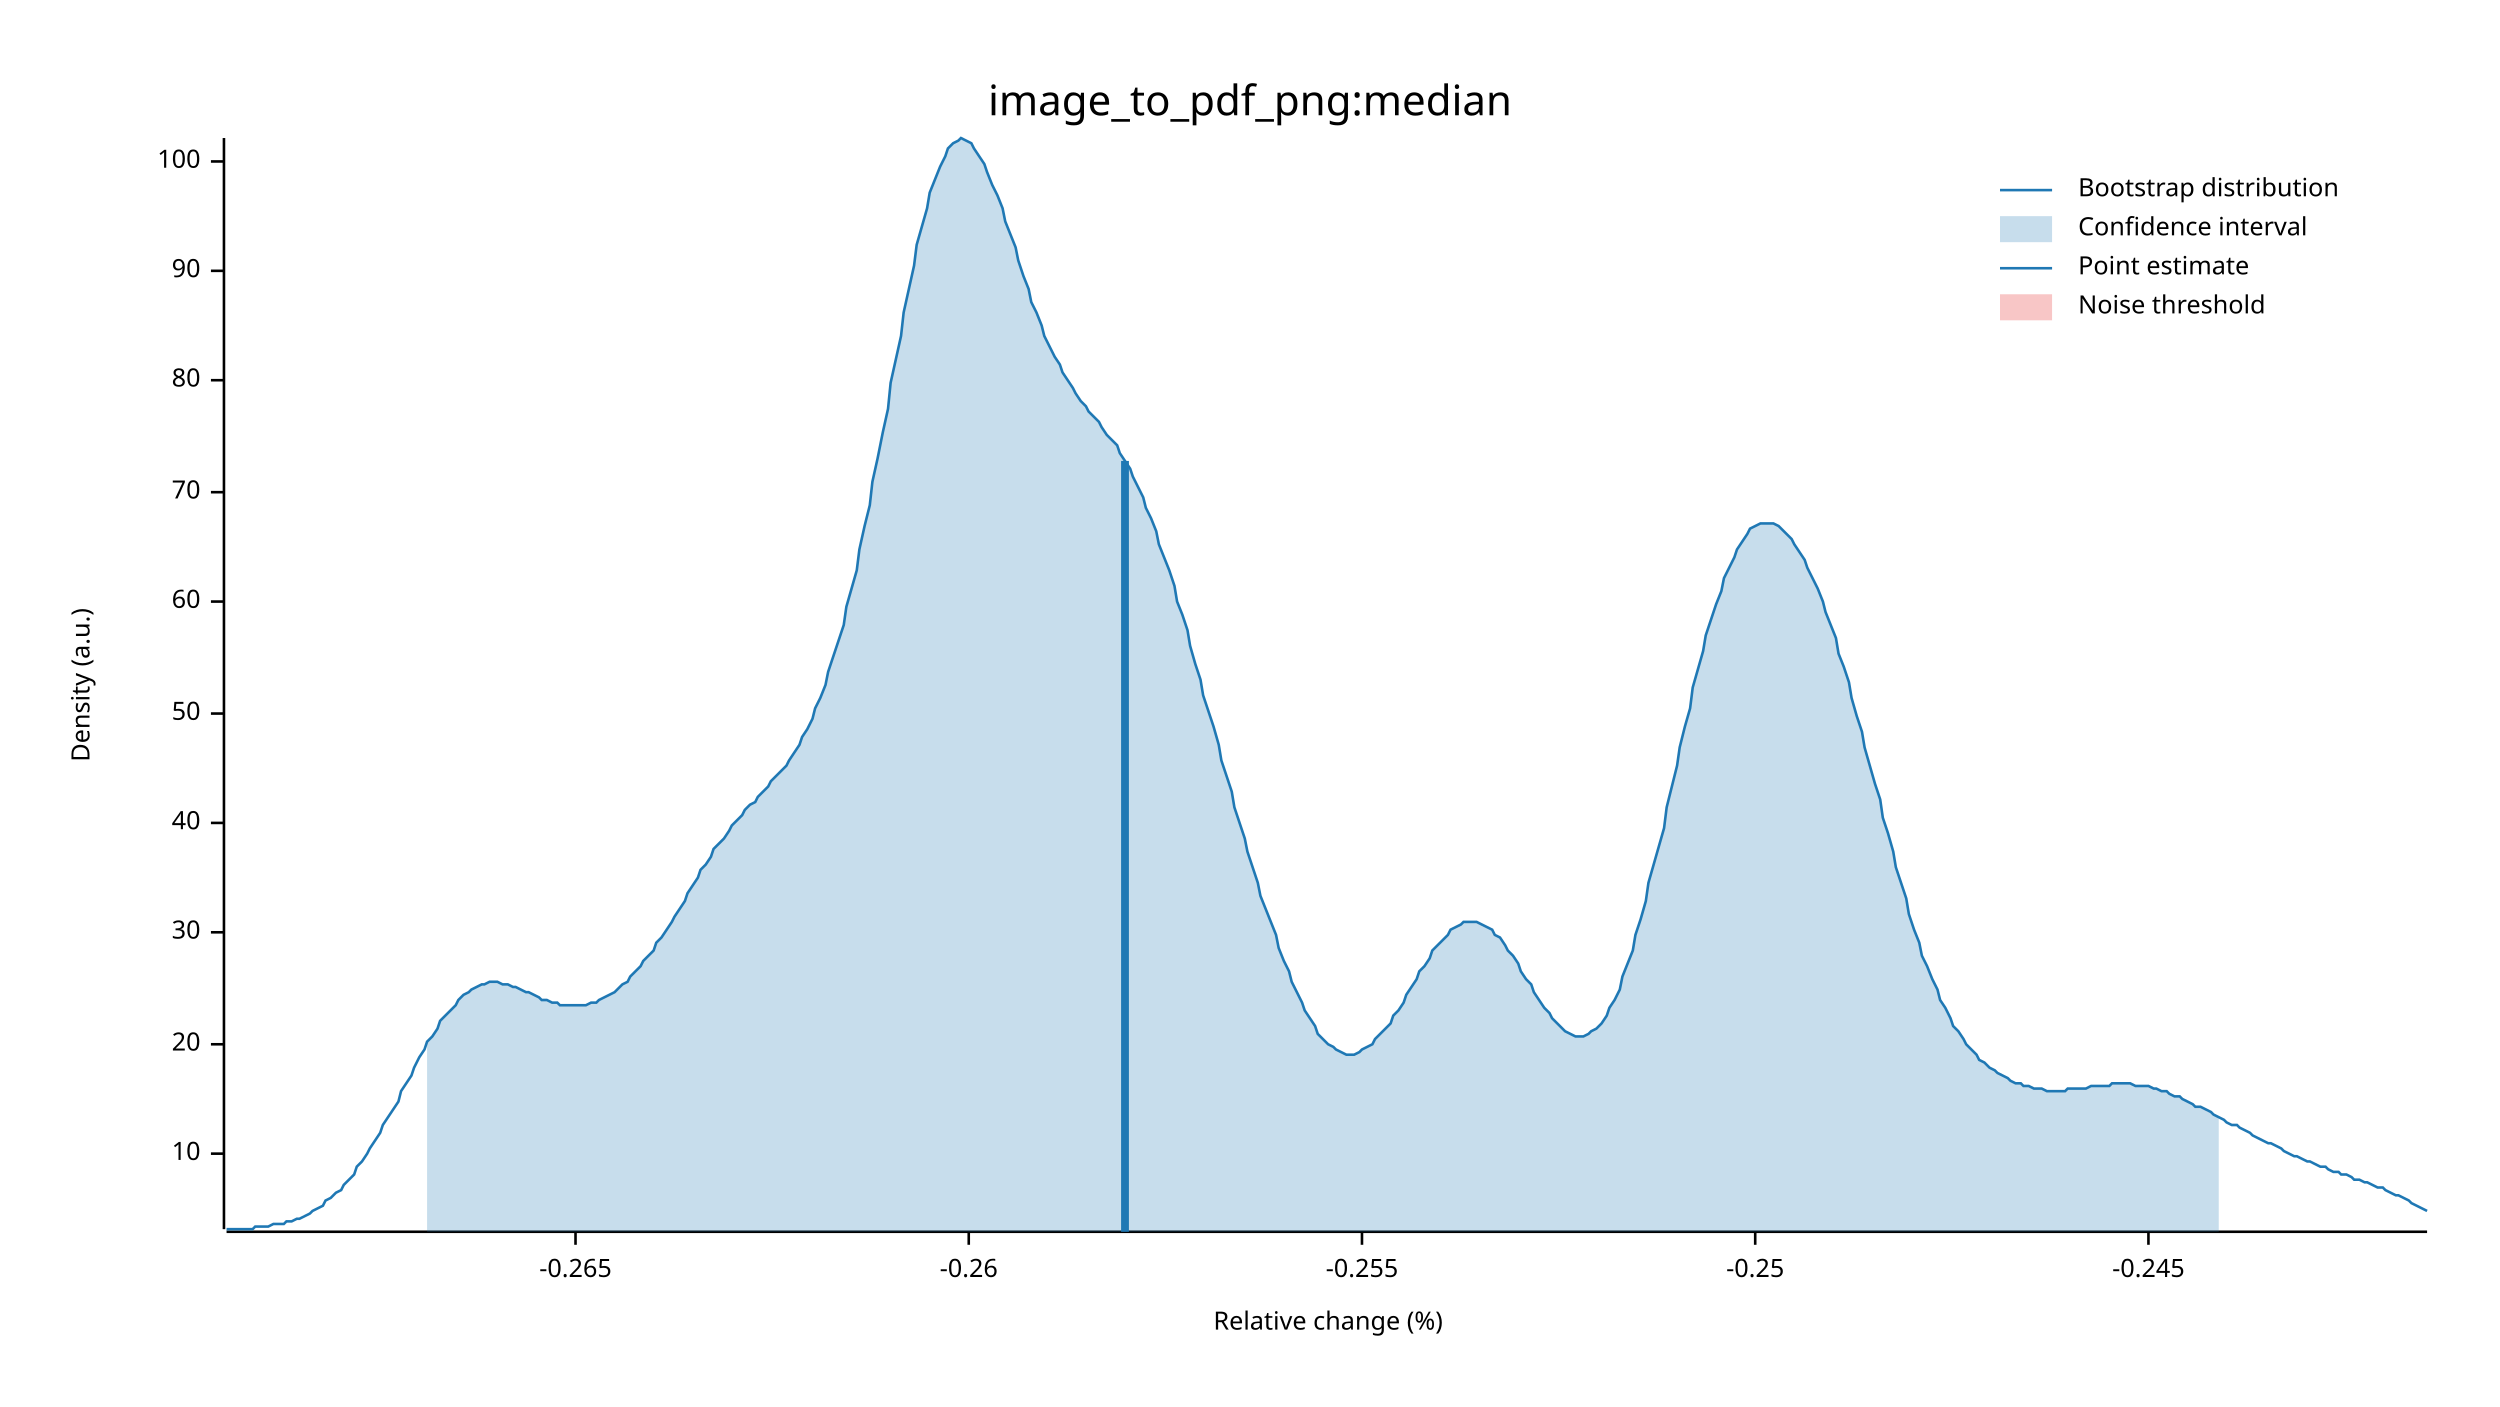
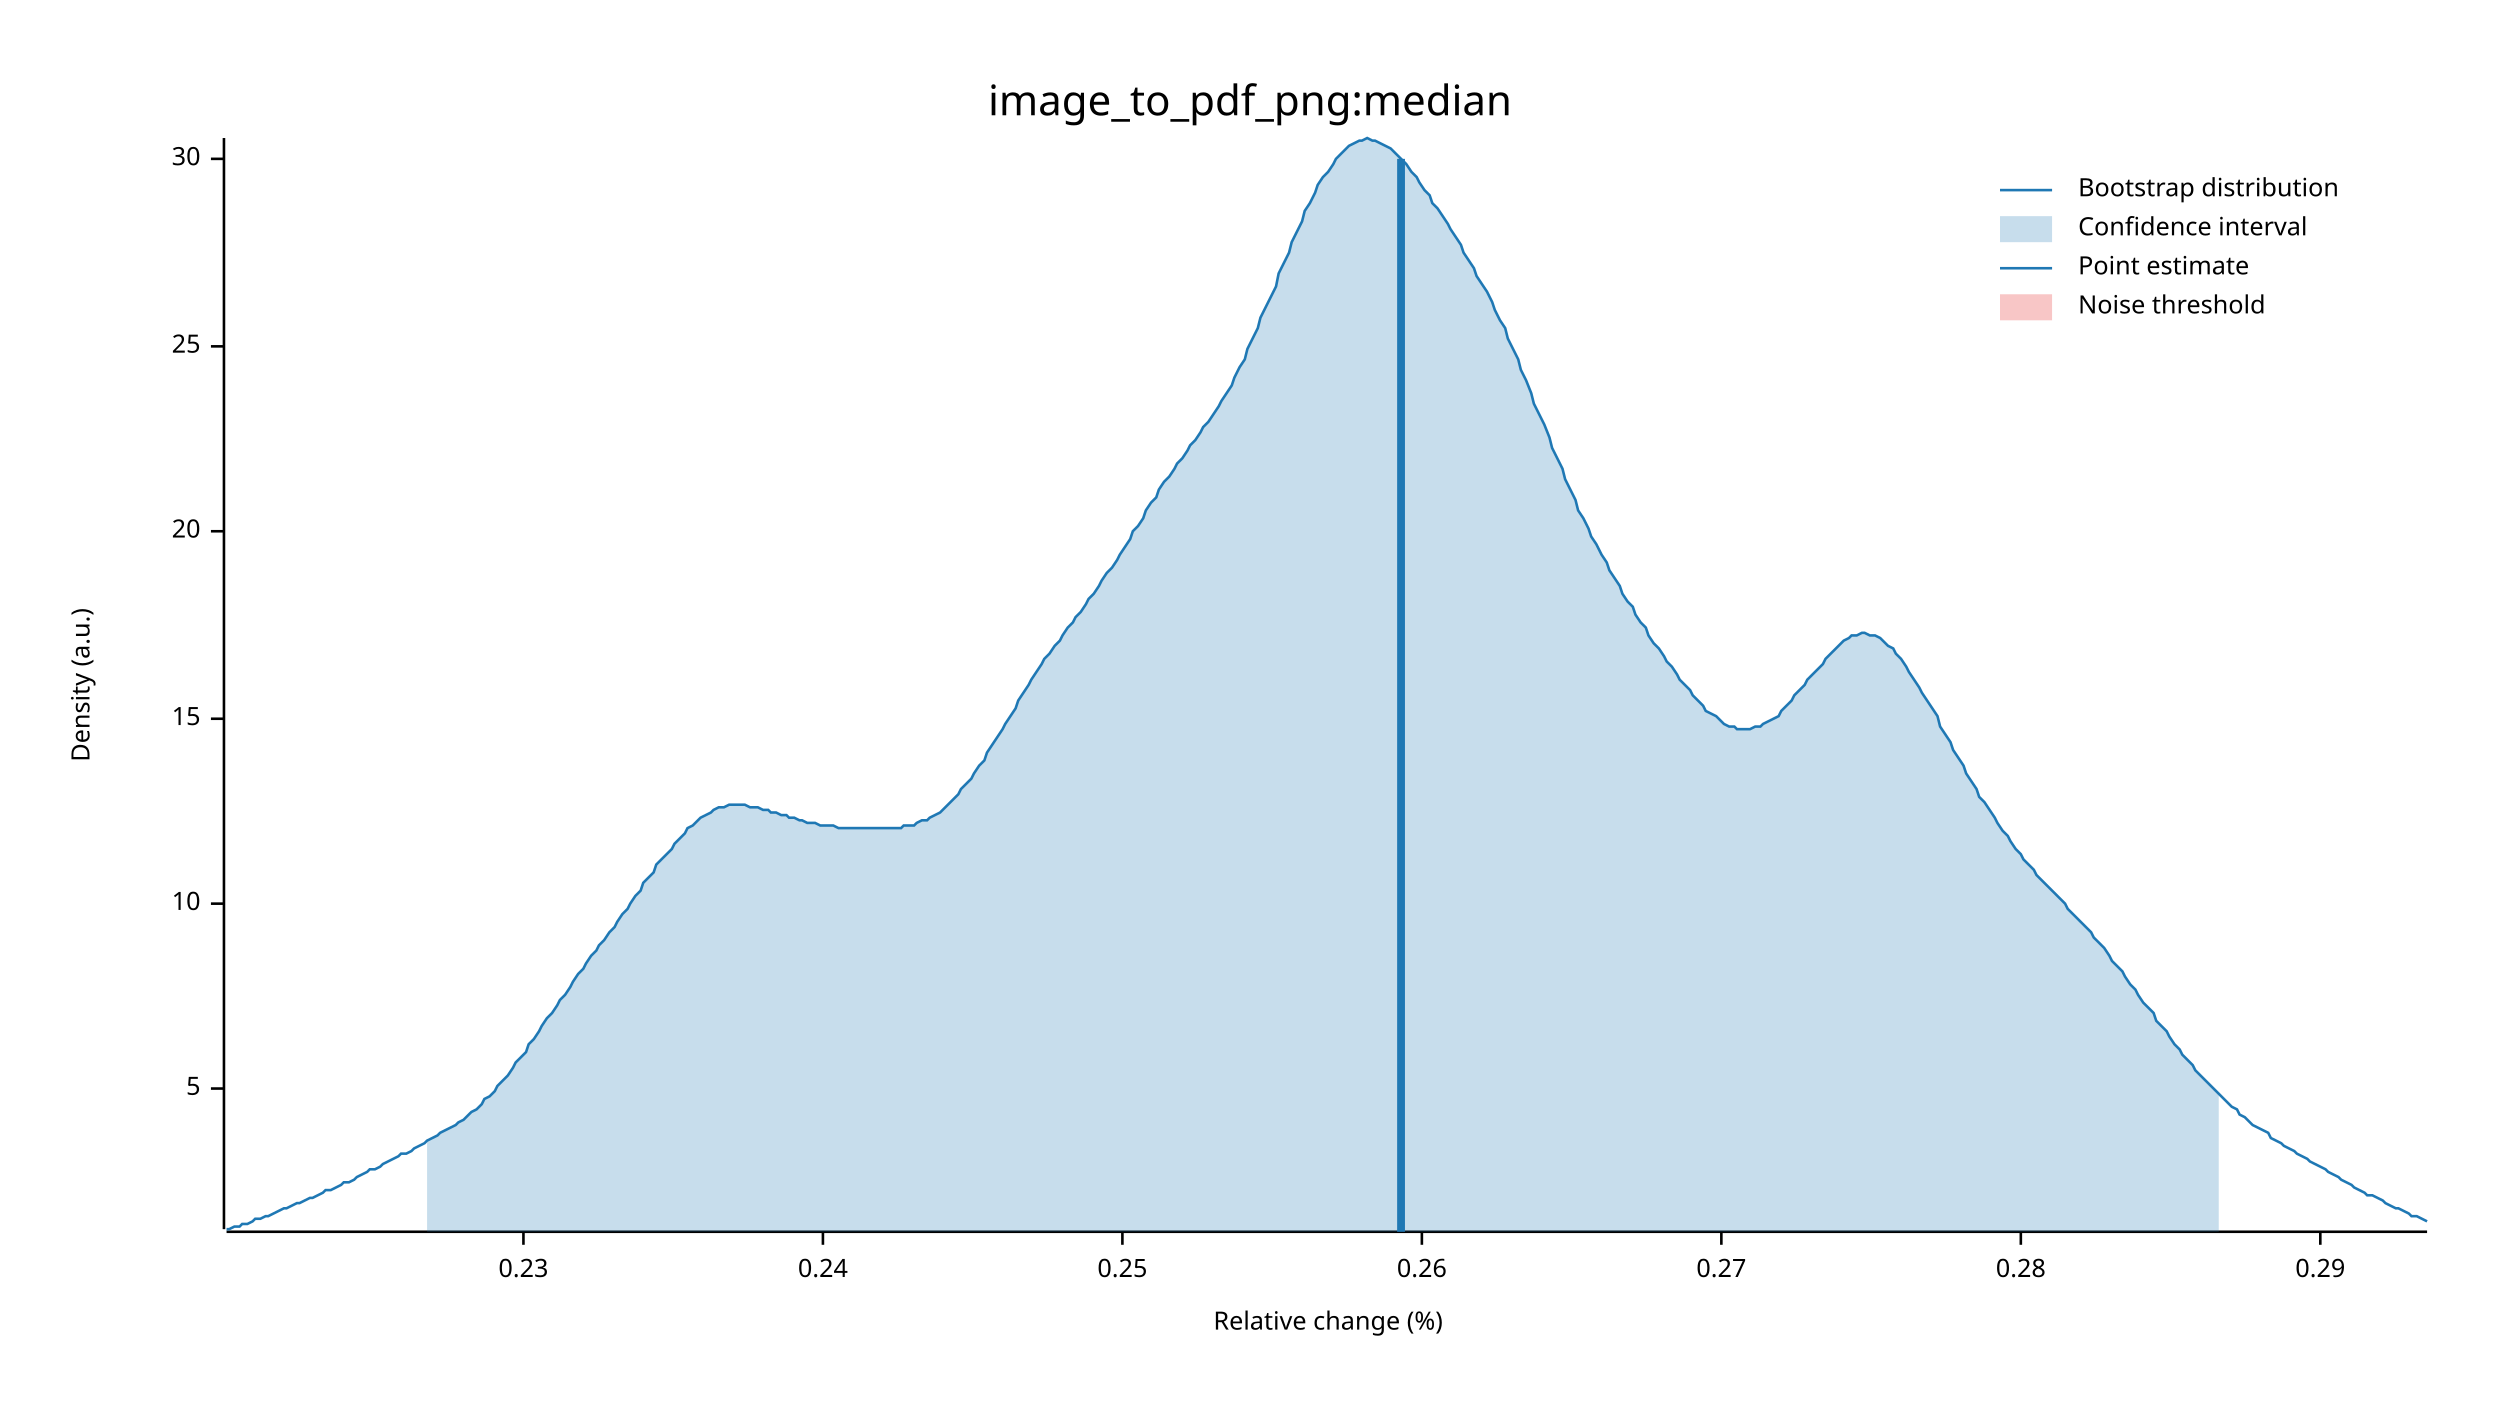
<svg xmlns="http://www.w3.org/2000/svg" width="960" height="540" viewBox="0 0 960 540">
  <text x="480" y="32" dy="0.76em" text-anchor="middle" font-family="sans-serif" font-size="16.129" opacity="1" fill="#000000">
image_to_pdf_png:median
</text>
  <text x="27" y="263" dy="0.76em" text-anchor="middle" font-family="sans-serif" font-size="9.677" opacity="1" fill="#000000" transform="rotate(270, 27, 263)">
Density (a.u.)
</text>
  <text x="510" y="513" dy="-0.5ex" text-anchor="middle" font-family="sans-serif" font-size="9.677" opacity="1" fill="#000000">
Relative change (%)
</text>
  <polyline fill="none" opacity="1" stroke="#000000" stroke-width="1" points="86,53 86,472 " />
-   <text x="77" y="443" dy="0.5ex" text-anchor="end" font-family="sans-serif" font-size="9.677" opacity="1" fill="#000000">
+   <text x="77" y="418" dy="0.5ex" text-anchor="end" font-family="sans-serif" font-size="9.677" opacity="1" fill="#000000">
+ 5
+ </text>
+   <polyline fill="none" opacity="1" stroke="#000000" stroke-width="1" points="81,418 86,418 " />
+   <text x="77" y="347" dy="0.5ex" text-anchor="end" font-family="sans-serif" font-size="9.677" opacity="1" fill="#000000">
10
</text>
-   <polyline fill="none" opacity="1" stroke="#000000" stroke-width="1" points="81,443 86,443 " />
-   <text x="77" y="401" dy="0.5ex" text-anchor="end" font-family="sans-serif" font-size="9.677" opacity="1" fill="#000000">
+   <polyline fill="none" opacity="1" stroke="#000000" stroke-width="1" points="81,347 86,347 " />
+   <text x="77" y="276" dy="0.5ex" text-anchor="end" font-family="sans-serif" font-size="9.677" opacity="1" fill="#000000">
+ 15
+ </text>
+   <polyline fill="none" opacity="1" stroke="#000000" stroke-width="1" points="81,276 86,276 " />
+   <text x="77" y="204" dy="0.5ex" text-anchor="end" font-family="sans-serif" font-size="9.677" opacity="1" fill="#000000">
20
</text>
-   <polyline fill="none" opacity="1" stroke="#000000" stroke-width="1" points="81,401 86,401 " />
-   <text x="77" y="358" dy="0.5ex" text-anchor="end" font-family="sans-serif" font-size="9.677" opacity="1" fill="#000000">
+   <polyline fill="none" opacity="1" stroke="#000000" stroke-width="1" points="81,204 86,204 " />
+   <text x="77" y="133" dy="0.5ex" text-anchor="end" font-family="sans-serif" font-size="9.677" opacity="1" fill="#000000">
+ 25
+ </text>
+   <polyline fill="none" opacity="1" stroke="#000000" stroke-width="1" points="81,133 86,133 " />
+   <text x="77" y="61" dy="0.5ex" text-anchor="end" font-family="sans-serif" font-size="9.677" opacity="1" fill="#000000">
30
</text>
-   <polyline fill="none" opacity="1" stroke="#000000" stroke-width="1" points="81,358 86,358 " />
-   <text x="77" y="316" dy="0.5ex" text-anchor="end" font-family="sans-serif" font-size="9.677" opacity="1" fill="#000000">
- 40
+   <polyline fill="none" opacity="1" stroke="#000000" stroke-width="1" points="81,61 86,61 " />
+   <polyline fill="none" opacity="1" stroke="#000000" stroke-width="1" points="87,473 932,473 " />
+   <text x="201" y="483" dy="0.76em" text-anchor="middle" font-family="sans-serif" font-size="9.677" opacity="1" fill="#000000">
+ 0.23
</text>
-   <polyline fill="none" opacity="1" stroke="#000000" stroke-width="1" points="81,316 86,316 " />
-   <text x="77" y="274" dy="0.5ex" text-anchor="end" font-family="sans-serif" font-size="9.677" opacity="1" fill="#000000">
- 50
+   <polyline fill="none" opacity="1" stroke="#000000" stroke-width="1" points="201,473 201,478 " />
+   <text x="316" y="483" dy="0.76em" text-anchor="middle" font-family="sans-serif" font-size="9.677" opacity="1" fill="#000000">
+ 0.24
</text>
-   <polyline fill="none" opacity="1" stroke="#000000" stroke-width="1" points="81,274 86,274 " />
-   <text x="77" y="231" dy="0.5ex" text-anchor="end" font-family="sans-serif" font-size="9.677" opacity="1" fill="#000000">
- 60
+   <polyline fill="none" opacity="1" stroke="#000000" stroke-width="1" points="316,473 316,478 " />
+   <text x="431" y="483" dy="0.76em" text-anchor="middle" font-family="sans-serif" font-size="9.677" opacity="1" fill="#000000">
+ 0.25
</text>
-   <polyline fill="none" opacity="1" stroke="#000000" stroke-width="1" points="81,231 86,231 " />
-   <text x="77" y="189" dy="0.5ex" text-anchor="end" font-family="sans-serif" font-size="9.677" opacity="1" fill="#000000">
- 70
+   <polyline fill="none" opacity="1" stroke="#000000" stroke-width="1" points="431,473 431,478 " />
+   <text x="546" y="483" dy="0.76em" text-anchor="middle" font-family="sans-serif" font-size="9.677" opacity="1" fill="#000000">
+ 0.26
</text>
-   <polyline fill="none" opacity="1" stroke="#000000" stroke-width="1" points="81,189 86,189 " />
-   <text x="77" y="146" dy="0.5ex" text-anchor="end" font-family="sans-serif" font-size="9.677" opacity="1" fill="#000000">
- 80
+   <polyline fill="none" opacity="1" stroke="#000000" stroke-width="1" points="546,473 546,478 " />
+   <text x="661" y="483" dy="0.76em" text-anchor="middle" font-family="sans-serif" font-size="9.677" opacity="1" fill="#000000">
+ 0.27
</text>
-   <polyline fill="none" opacity="1" stroke="#000000" stroke-width="1" points="81,146 86,146 " />
-   <text x="77" y="104" dy="0.5ex" text-anchor="end" font-family="sans-serif" font-size="9.677" opacity="1" fill="#000000">
- 90
+   <polyline fill="none" opacity="1" stroke="#000000" stroke-width="1" points="661,473 661,478 " />
+   <text x="776" y="483" dy="0.76em" text-anchor="middle" font-family="sans-serif" font-size="9.677" opacity="1" fill="#000000">
+ 0.28
</text>
-   <polyline fill="none" opacity="1" stroke="#000000" stroke-width="1" points="81,104 86,104 " />
-   <text x="77" y="62" dy="0.5ex" text-anchor="end" font-family="sans-serif" font-size="9.677" opacity="1" fill="#000000">
- 100
+   <polyline fill="none" opacity="1" stroke="#000000" stroke-width="1" points="776,473 776,478 " />
+   <text x="891" y="483" dy="0.76em" text-anchor="middle" font-family="sans-serif" font-size="9.677" opacity="1" fill="#000000">
+ 0.29
</text>
-   <polyline fill="none" opacity="1" stroke="#000000" stroke-width="1" points="81,62 86,62 " />
-   <polyline fill="none" opacity="1" stroke="#000000" stroke-width="1" points="87,473 932,473 " />
-   <text x="221" y="483" dy="0.76em" text-anchor="middle" font-family="sans-serif" font-size="9.677" opacity="1" fill="#000000">
- -0.265
- </text>
-   <polyline fill="none" opacity="1" stroke="#000000" stroke-width="1" points="221,473 221,478 " />
-   <text x="372" y="483" dy="0.76em" text-anchor="middle" font-family="sans-serif" font-size="9.677" opacity="1" fill="#000000">
- -0.26
- </text>
-   <polyline fill="none" opacity="1" stroke="#000000" stroke-width="1" points="372,473 372,478 " />
-   <text x="523" y="483" dy="0.76em" text-anchor="middle" font-family="sans-serif" font-size="9.677" opacity="1" fill="#000000">
- -0.255
- </text>
-   <polyline fill="none" opacity="1" stroke="#000000" stroke-width="1" points="523,473 523,478 " />
-   <text x="674" y="483" dy="0.76em" text-anchor="middle" font-family="sans-serif" font-size="9.677" opacity="1" fill="#000000">
- -0.25
- </text>
-   <polyline fill="none" opacity="1" stroke="#000000" stroke-width="1" points="674,473 674,478 " />
-   <text x="825" y="483" dy="0.76em" text-anchor="middle" font-family="sans-serif" font-size="9.677" opacity="1" fill="#000000">
- -0.245
- </text>
-   <polyline fill="none" opacity="1" stroke="#000000" stroke-width="1" points="825,473 825,478 " />
-   <polyline fill="none" opacity="1" stroke="#1F78B4" stroke-width="1" points="87,472 88,472 90,472 92,472 93,472 95,472 97,472 98,471 100,471 102,471 103,471 105,470 107,470 109,470 110,469 112,469 114,468 115,468 117,467 119,466 120,465 122,464 124,463 125,461 127,460 129,458 131,457 132,455 134,453 136,451 137,448 139,446 141,443 142,441 144,438 146,435 147,432 149,429 151,426 153,423 154,419 156,416 158,413 159,410 161,406 163,403 164,400 166,398 168,395 169,392 171,390 173,388 175,386 176,384 178,382 180,381 181,380 183,379 185,378 186,378 188,377 190,377 191,377 193,378 195,378 197,379 198,379 200,380 202,381 203,381 205,382 207,383 208,384 210,384 212,385 214,385 215,386 217,386 219,386 220,386 222,386 224,386 225,386 227,385 229,385 230,384 232,383 234,382 236,381 237,380 239,378 241,377 242,375 244,373 246,371 247,369 249,367 251,365 252,362 254,360 256,357 258,354 259,352 261,349 263,346 264,343 266,340 268,337 269,334 271,332 273,329 274,326 276,324 278,322 280,319 281,317 283,315 285,313 286,311 288,309 290,308 291,306 293,304 295,302 296,300 298,298 300,296 302,294 303,292 305,289 307,286 308,283 310,280 312,276 313,272 315,268 317,263 318,258 320,252 322,246 324,240 325,233 327,226 329,219 330,211 332,202 334,194 335,185 337,176 339,166 341,157 342,147 344,138 346,129 347,120 349,111 351,102 352,94 354,87 356,80 357,74 359,69 361,64 363,60 364,57 366,55 368,54 369,53 371,54 373,55 374,57 376,60 378,63 379,66 381,71 383,75 385,80 386,85 388,90 390,95 391,100 393,106 395,111 396,116 398,120 400,125 401,129 403,133 405,137 407,140 408,143 410,146 412,149 413,151 415,154 417,156 418,158 420,160 422,162 423,164 425,167 427,169 429,171 430,174 432,177 434,180 435,183 437,187 439,191 440,195 442,199 444,204 445,209 447,214 449,219 451,225 452,231 454,236 456,242 457,248 459,255 461,261 462,267 464,273 466,279 468,286 469,292 471,298 473,304 474,310 476,316 478,322 479,327 481,333 483,339 484,344 486,349 488,354 490,359 491,364 493,369 495,373 496,377 498,381 500,385 501,388 503,391 505,394 506,397 508,399 510,401 512,402 513,403 515,404 517,405 518,405 520,405 522,404 523,403 525,402 527,401 528,399 530,397 532,395 534,393 535,390 537,388 539,385 540,382 542,379 544,376 545,373 547,371 549,368 550,365 552,363 554,361 556,359 557,357 559,356 561,355 562,354 564,354 566,354 567,354 569,355 571,356 573,357 574,359 576,360 578,363 579,365 581,367 583,370 584,373 586,376 588,378 589,381 591,384 593,387 595,389 596,391 598,393 600,395 601,396 603,397 605,398 606,398 608,398 610,397 611,396 613,395 615,393 617,390 618,387 620,384 622,380 623,375 625,370 627,365 628,359 630,353 632,346 633,339 635,332 637,325 639,318 640,310 642,302 644,294 645,287 647,279 649,272 650,264 652,257 654,250 655,244 657,238 659,232 661,227 662,222 664,218 666,214 667,211 669,208 671,205 672,203 674,202 676,201 677,201 679,201 681,201 683,202 684,203 686,205 688,207 689,209 691,212 693,215 694,218 696,222 698,226 700,231 701,235 703,240 705,245 706,251 708,256 710,262 711,268 713,275 715,281 716,287 718,294 720,301 722,307 723,314 725,320 727,327 728,333 730,339 732,345 733,351 735,357 737,362 738,367 740,371 742,376 744,380 745,384 747,387 749,391 750,394 752,396 754,399 755,401 757,403 759,405 760,407 762,408 764,410 766,411 767,412 769,413 771,414 772,415 774,416 776,416 777,417 779,417 781,418 782,418 784,418 786,419 788,419 789,419 791,419 793,419 794,418 796,418 798,418 799,418 801,418 803,417 804,417 806,417 808,417 810,417 811,416 813,416 815,416 816,416 818,416 820,417 821,417 823,417 825,417 827,418 828,418 830,419 832,419 833,420 835,421 837,421 838,422 840,423 842,424 843,425 845,425 847,426 849,427 850,428 852,429 854,430 855,431 857,432 859,432 860,433 862,434 864,435 865,436 867,437 869,438 871,439 872,439 874,440 876,441 877,442 879,443 881,444 882,444 884,445 886,446 887,446 889,447 891,448 893,448 894,449 896,450 898,450 899,451 901,451 903,452 904,453 906,453 908,454 909,454 911,455 913,456 915,456 916,457 918,458 920,459 921,459 923,460 925,461 926,462 928,463 930,464 932,465 " />
-   <polygon opacity="0.25" fill="#1F78B4" points="164,400 166,398 168,395 169,392 171,390 173,388 175,386 176,384 178,382 180,381 181,380 183,379 185,378 186,378 188,377 190,377 191,377 193,378 195,378 197,379 198,379 200,380 202,381 203,381 205,382 207,383 208,384 210,384 212,385 214,385 215,386 217,386 219,386 220,386 222,386 224,386 225,386 227,385 229,385 230,384 232,383 234,382 236,381 237,380 239,378 241,377 242,375 244,373 246,371 247,369 249,367 251,365 252,362 254,360 256,357 258,354 259,352 261,349 263,346 264,343 266,340 268,337 269,334 271,332 273,329 274,326 276,324 278,322 280,319 281,317 283,315 285,313 286,311 288,309 290,308 291,306 293,304 295,302 296,300 298,298 300,296 302,294 303,292 305,289 307,286 308,283 310,280 312,276 313,272 315,268 317,263 318,258 320,252 322,246 324,240 325,233 327,226 329,219 330,211 332,202 334,194 335,185 337,176 339,166 341,157 342,147 344,138 346,129 347,120 349,111 351,102 352,94 354,87 356,80 357,74 359,69 361,64 363,60 364,57 366,55 368,54 369,53 371,54 373,55 374,57 376,60 378,63 379,66 381,71 383,75 385,80 386,85 388,90 390,95 391,100 393,106 395,111 396,116 398,120 400,125 401,129 403,133 405,137 407,140 408,143 410,146 412,149 413,151 415,154 417,156 418,158 420,160 422,162 423,164 425,167 427,169 429,171 430,174 432,177 434,180 435,183 437,187 439,191 440,195 442,199 444,204 445,209 447,214 449,219 451,225 452,231 454,236 456,242 457,248 459,255 461,261 462,267 464,273 466,279 468,286 469,292 471,298 473,304 474,310 476,316 478,322 479,327 481,333 483,339 484,344 486,349 488,354 490,359 491,364 493,369 495,373 496,377 498,381 500,385 501,388 503,391 505,394 506,397 508,399 510,401 512,402 513,403 515,404 517,405 518,405 520,405 522,404 523,403 525,402 527,401 528,399 530,397 532,395 534,393 535,390 537,388 539,385 540,382 542,379 544,376 545,373 547,371 549,368 550,365 552,363 554,361 556,359 557,357 559,356 561,355 562,354 564,354 566,354 567,354 569,355 571,356 573,357 574,359 576,360 578,363 579,365 581,367 583,370 584,373 586,376 588,378 589,381 591,384 593,387 595,389 596,391 598,393 600,395 601,396 603,397 605,398 606,398 608,398 610,397 611,396 613,395 615,393 617,390 618,387 620,384 622,380 623,375 625,370 627,365 628,359 630,353 632,346 633,339 635,332 637,325 639,318 640,310 642,302 644,294 645,287 647,279 649,272 650,264 652,257 654,250 655,244 657,238 659,232 661,227 662,222 664,218 666,214 667,211 669,208 671,205 672,203 674,202 676,201 677,201 679,201 681,201 683,202 684,203 686,205 688,207 689,209 691,212 693,215 694,218 696,222 698,226 700,231 701,235 703,240 705,245 706,251 708,256 710,262 711,268 713,275 715,281 716,287 718,294 720,301 722,307 723,314 725,320 727,327 728,333 730,339 732,345 733,351 735,357 737,362 738,367 740,371 742,376 744,380 745,384 747,387 749,391 750,394 752,396 754,399 755,401 757,403 759,405 760,407 762,408 764,410 766,411 767,412 769,413 771,414 772,415 774,416 776,416 777,417 779,417 781,418 782,418 784,418 786,419 788,419 789,419 791,419 793,419 794,418 796,418 798,418 799,418 801,418 803,417 804,417 806,417 808,417 810,417 811,416 813,416 815,416 816,416 818,416 820,417 821,417 823,417 825,417 827,418 828,418 830,419 832,419 833,420 835,421 837,421 838,422 840,423 842,424 843,425 845,425 847,426 849,427 850,428 852,429 852,473 164,473 " />
-   <polyline fill="none" opacity="1" stroke="#1F78B4" stroke-width="3" points="432,473 432,177 " />
+   <polyline fill="none" opacity="1" stroke="#000000" stroke-width="1" points="891,473 891,478 " />
+   <polyline fill="none" opacity="1" stroke="#1F78B4" stroke-width="1" points="87,472 88,472 90,471 92,471 93,470 95,470 97,469 98,468 100,468 102,467 103,467 105,466 107,465 109,464 110,464 112,463 114,462 115,462 117,461 119,460 120,460 122,459 124,458 125,457 127,457 129,456 131,455 132,454 134,454 136,453 137,452 139,451 141,450 142,449 144,449 146,448 147,447 149,446 151,445 153,444 154,443 156,443 158,442 159,441 161,440 163,439 164,438 166,437 168,436 169,435 171,434 173,433 175,432 176,431 178,430 180,428 181,427 183,426 185,424 186,422 188,421 190,419 191,417 193,415 195,413 197,410 198,408 200,406 202,404 203,401 205,399 207,396 208,394 210,391 212,389 214,386 215,384 217,382 219,379 220,377 222,374 224,372 225,370 227,367 229,365 230,363 232,361 234,358 236,356 237,354 239,351 241,349 242,347 244,344 246,342 247,339 249,337 251,335 252,332 254,330 256,328 258,326 259,324 261,322 263,320 264,318 266,317 268,315 269,314 271,313 273,312 274,311 276,310 278,310 280,309 281,309 283,309 285,309 286,309 288,310 290,310 291,310 293,311 295,311 296,312 298,312 300,313 302,313 303,314 305,314 307,315 308,315 310,316 312,316 313,316 315,317 317,317 318,317 320,317 322,318 324,318 325,318 327,318 329,318 330,318 332,318 334,318 335,318 337,318 339,318 341,318 342,318 344,318 346,318 347,317 349,317 351,317 352,316 354,315 356,315 357,314 359,313 361,312 363,310 364,309 366,307 368,305 369,303 371,301 373,299 374,297 376,294 378,292 379,289 381,286 383,283 385,280 386,278 388,275 390,272 391,269 393,266 395,263 396,261 398,258 400,255 401,253 403,251 405,248 407,246 408,244 410,241 412,239 413,237 415,235 417,232 418,230 420,228 422,225 423,223 425,220 427,218 429,215 430,213 432,210 434,207 435,204 437,202 439,199 440,196 442,193 444,191 445,188 447,185 449,183 451,180 452,178 454,176 456,173 457,171 459,169 461,166 462,164 464,162 466,159 468,156 469,154 471,151 473,148 474,145 476,141 478,138 479,134 481,130 483,126 484,122 486,118 488,114 490,110 491,105 493,101 495,97 496,93 498,89 500,85 501,81 503,78 505,74 506,71 508,68 510,66 512,63 513,61 515,59 517,57 518,56 520,55 522,54 523,54 525,53 527,54 528,54 530,55 532,56 534,57 535,58 537,60 539,62 540,63 542,66 544,68 545,70 547,73 549,75 550,78 552,80 554,83 556,86 557,88 559,91 561,94 562,97 564,100 566,103 567,106 569,109 571,112 573,116 574,119 576,123 578,126 579,130 581,134 583,138 584,142 586,146 588,151 589,155 591,159 593,163 595,168 596,172 598,176 600,180 601,184 603,188 605,192 606,196 608,199 610,203 611,206 613,209 615,213 617,216 618,219 620,222 622,225 623,228 625,231 627,233 628,236 630,239 632,241 633,244 635,247 637,249 639,252 640,254 642,256 644,259 645,261 647,263 649,265 650,267 652,269 654,271 655,273 657,274 659,275 661,277 662,278 664,279 666,279 667,280 669,280 671,280 672,280 674,279 676,279 677,278 679,277 681,276 683,275 684,273 686,271 688,269 689,267 691,265 693,263 694,261 696,259 698,257 700,255 701,253 703,251 705,249 706,248 708,246 710,245 711,244 713,244 715,243 716,243 718,244 720,244 722,245 723,246 725,248 727,249 728,251 730,253 732,256 733,258 735,261 737,264 738,266 740,269 742,272 744,275 745,279 747,282 749,285 750,288 752,291 754,294 755,297 757,300 759,303 760,306 762,308 764,311 766,314 767,316 769,319 771,321 772,323 774,326 776,328 777,330 779,332 781,334 782,336 784,338 786,340 788,342 789,343 791,345 793,347 794,349 796,351 798,353 799,354 801,356 803,358 804,360 806,362 808,364 810,367 811,369 813,371 815,373 816,375 818,378 820,380 821,382 823,385 825,387 827,389 828,392 830,394 832,396 833,398 835,401 837,403 838,405 840,407 842,409 843,411 845,413 847,415 849,417 850,418 852,420 854,422 855,423 857,425 859,426 860,428 862,429 864,431 865,432 867,433 869,434 871,435 872,437 874,438 876,439 877,440 879,441 881,442 882,443 884,444 886,445 887,446 889,447 891,448 893,449 894,450 896,451 898,452 899,453 901,454 903,455 904,456 906,457 908,458 909,459 911,459 913,460 915,461 916,462 918,463 920,464 921,464 923,465 925,466 926,467 928,467 930,468 932,469 " />
+   <polygon opacity="0.25" fill="#1F78B4" points="164,438 166,437 168,436 169,435 171,434 173,433 175,432 176,431 178,430 180,428 181,427 183,426 185,424 186,422 188,421 190,419 191,417 193,415 195,413 197,410 198,408 200,406 202,404 203,401 205,399 207,396 208,394 210,391 212,389 214,386 215,384 217,382 219,379 220,377 222,374 224,372 225,370 227,367 229,365 230,363 232,361 234,358 236,356 237,354 239,351 241,349 242,347 244,344 246,342 247,339 249,337 251,335 252,332 254,330 256,328 258,326 259,324 261,322 263,320 264,318 266,317 268,315 269,314 271,313 273,312 274,311 276,310 278,310 280,309 281,309 283,309 285,309 286,309 288,310 290,310 291,310 293,311 295,311 296,312 298,312 300,313 302,313 303,314 305,314 307,315 308,315 310,316 312,316 313,316 315,317 317,317 318,317 320,317 322,318 324,318 325,318 327,318 329,318 330,318 332,318 334,318 335,318 337,318 339,318 341,318 342,318 344,318 346,318 347,317 349,317 351,317 352,316 354,315 356,315 357,314 359,313 361,312 363,310 364,309 366,307 368,305 369,303 371,301 373,299 374,297 376,294 378,292 379,289 381,286 383,283 385,280 386,278 388,275 390,272 391,269 393,266 395,263 396,261 398,258 400,255 401,253 403,251 405,248 407,246 408,244 410,241 412,239 413,237 415,235 417,232 418,230 420,228 422,225 423,223 425,220 427,218 429,215 430,213 432,210 434,207 435,204 437,202 439,199 440,196 442,193 444,191 445,188 447,185 449,183 451,180 452,178 454,176 456,173 457,171 459,169 461,166 462,164 464,162 466,159 468,156 469,154 471,151 473,148 474,145 476,141 478,138 479,134 481,130 483,126 484,122 486,118 488,114 490,110 491,105 493,101 495,97 496,93 498,89 500,85 501,81 503,78 505,74 506,71 508,68 510,66 512,63 513,61 515,59 517,57 518,56 520,55 522,54 523,54 525,53 527,54 528,54 530,55 532,56 534,57 535,58 537,60 539,62 540,63 542,66 544,68 545,70 547,73 549,75 550,78 552,80 554,83 556,86 557,88 559,91 561,94 562,97 564,100 566,103 567,106 569,109 571,112 573,116 574,119 576,123 578,126 579,130 581,134 583,138 584,142 586,146 588,151 589,155 591,159 593,163 595,168 596,172 598,176 600,180 601,184 603,188 605,192 606,196 608,199 610,203 611,206 613,209 615,213 617,216 618,219 620,222 622,225 623,228 625,231 627,233 628,236 630,239 632,241 633,244 635,247 637,249 639,252 640,254 642,256 644,259 645,261 647,263 649,265 650,267 652,269 654,271 655,273 657,274 659,275 661,277 662,278 664,279 666,279 667,280 669,280 671,280 672,280 674,279 676,279 677,278 679,277 681,276 683,275 684,273 686,271 688,269 689,267 691,265 693,263 694,261 696,259 698,257 700,255 701,253 703,251 705,249 706,248 708,246 710,245 711,244 713,244 715,243 716,243 718,244 720,244 722,245 723,246 725,248 727,249 728,251 730,253 732,256 733,258 735,261 737,264 738,266 740,269 742,272 744,275 745,279 747,282 749,285 750,288 752,291 754,294 755,297 757,300 759,303 760,306 762,308 764,311 766,314 767,316 769,319 771,321 772,323 774,326 776,328 777,330 779,332 781,334 782,336 784,338 786,340 788,342 789,343 791,345 793,347 794,349 796,351 798,353 799,354 801,356 803,358 804,360 806,362 808,364 810,367 811,369 813,371 815,373 816,375 818,378 820,380 821,382 823,385 825,387 827,389 828,392 830,394 832,396 833,398 835,401 837,403 838,405 840,407 842,409 843,411 845,413 847,415 849,417 850,418 852,420 852,473 164,473 " />
+   <polyline fill="none" opacity="1" stroke="#1F78B4" stroke-width="3" points="538,473 538,61 " />
  <rect x="509" y="53" width="0" height="419" opacity="0.1" fill="#E31A1C" stroke="none" />
  <text x="798" y="68" dy="0.76em" text-anchor="start" font-family="sans-serif" font-size="9.677" opacity="1" fill="#000000">
Bootstrap distribution
</text>
  <text x="798" y="83" dy="0.76em" text-anchor="start" font-family="sans-serif" font-size="9.677" opacity="1" fill="#000000">
Confidence interval
</text>
  <text x="798" y="98" dy="0.76em" text-anchor="start" font-family="sans-serif" font-size="9.677" opacity="1" fill="#000000">
Point estimate
</text>
  <text x="798" y="113" dy="0.76em" text-anchor="start" font-family="sans-serif" font-size="9.677" opacity="1" fill="#000000">
Noise threshold
</text>
  <polyline fill="none" opacity="1" stroke="#1F78B4" stroke-width="1" points="768,73 788,73 " />
  <rect x="768" y="83" width="20" height="10" opacity="0.25" fill="#1F78B4" stroke="none" />
  <polyline fill="none" opacity="1" stroke="#1F78B4" stroke-width="1" points="768,103 788,103 " />
  <rect x="768" y="113" width="20" height="10" opacity="0.25" fill="#E31A1C" stroke="none" />
</svg>
